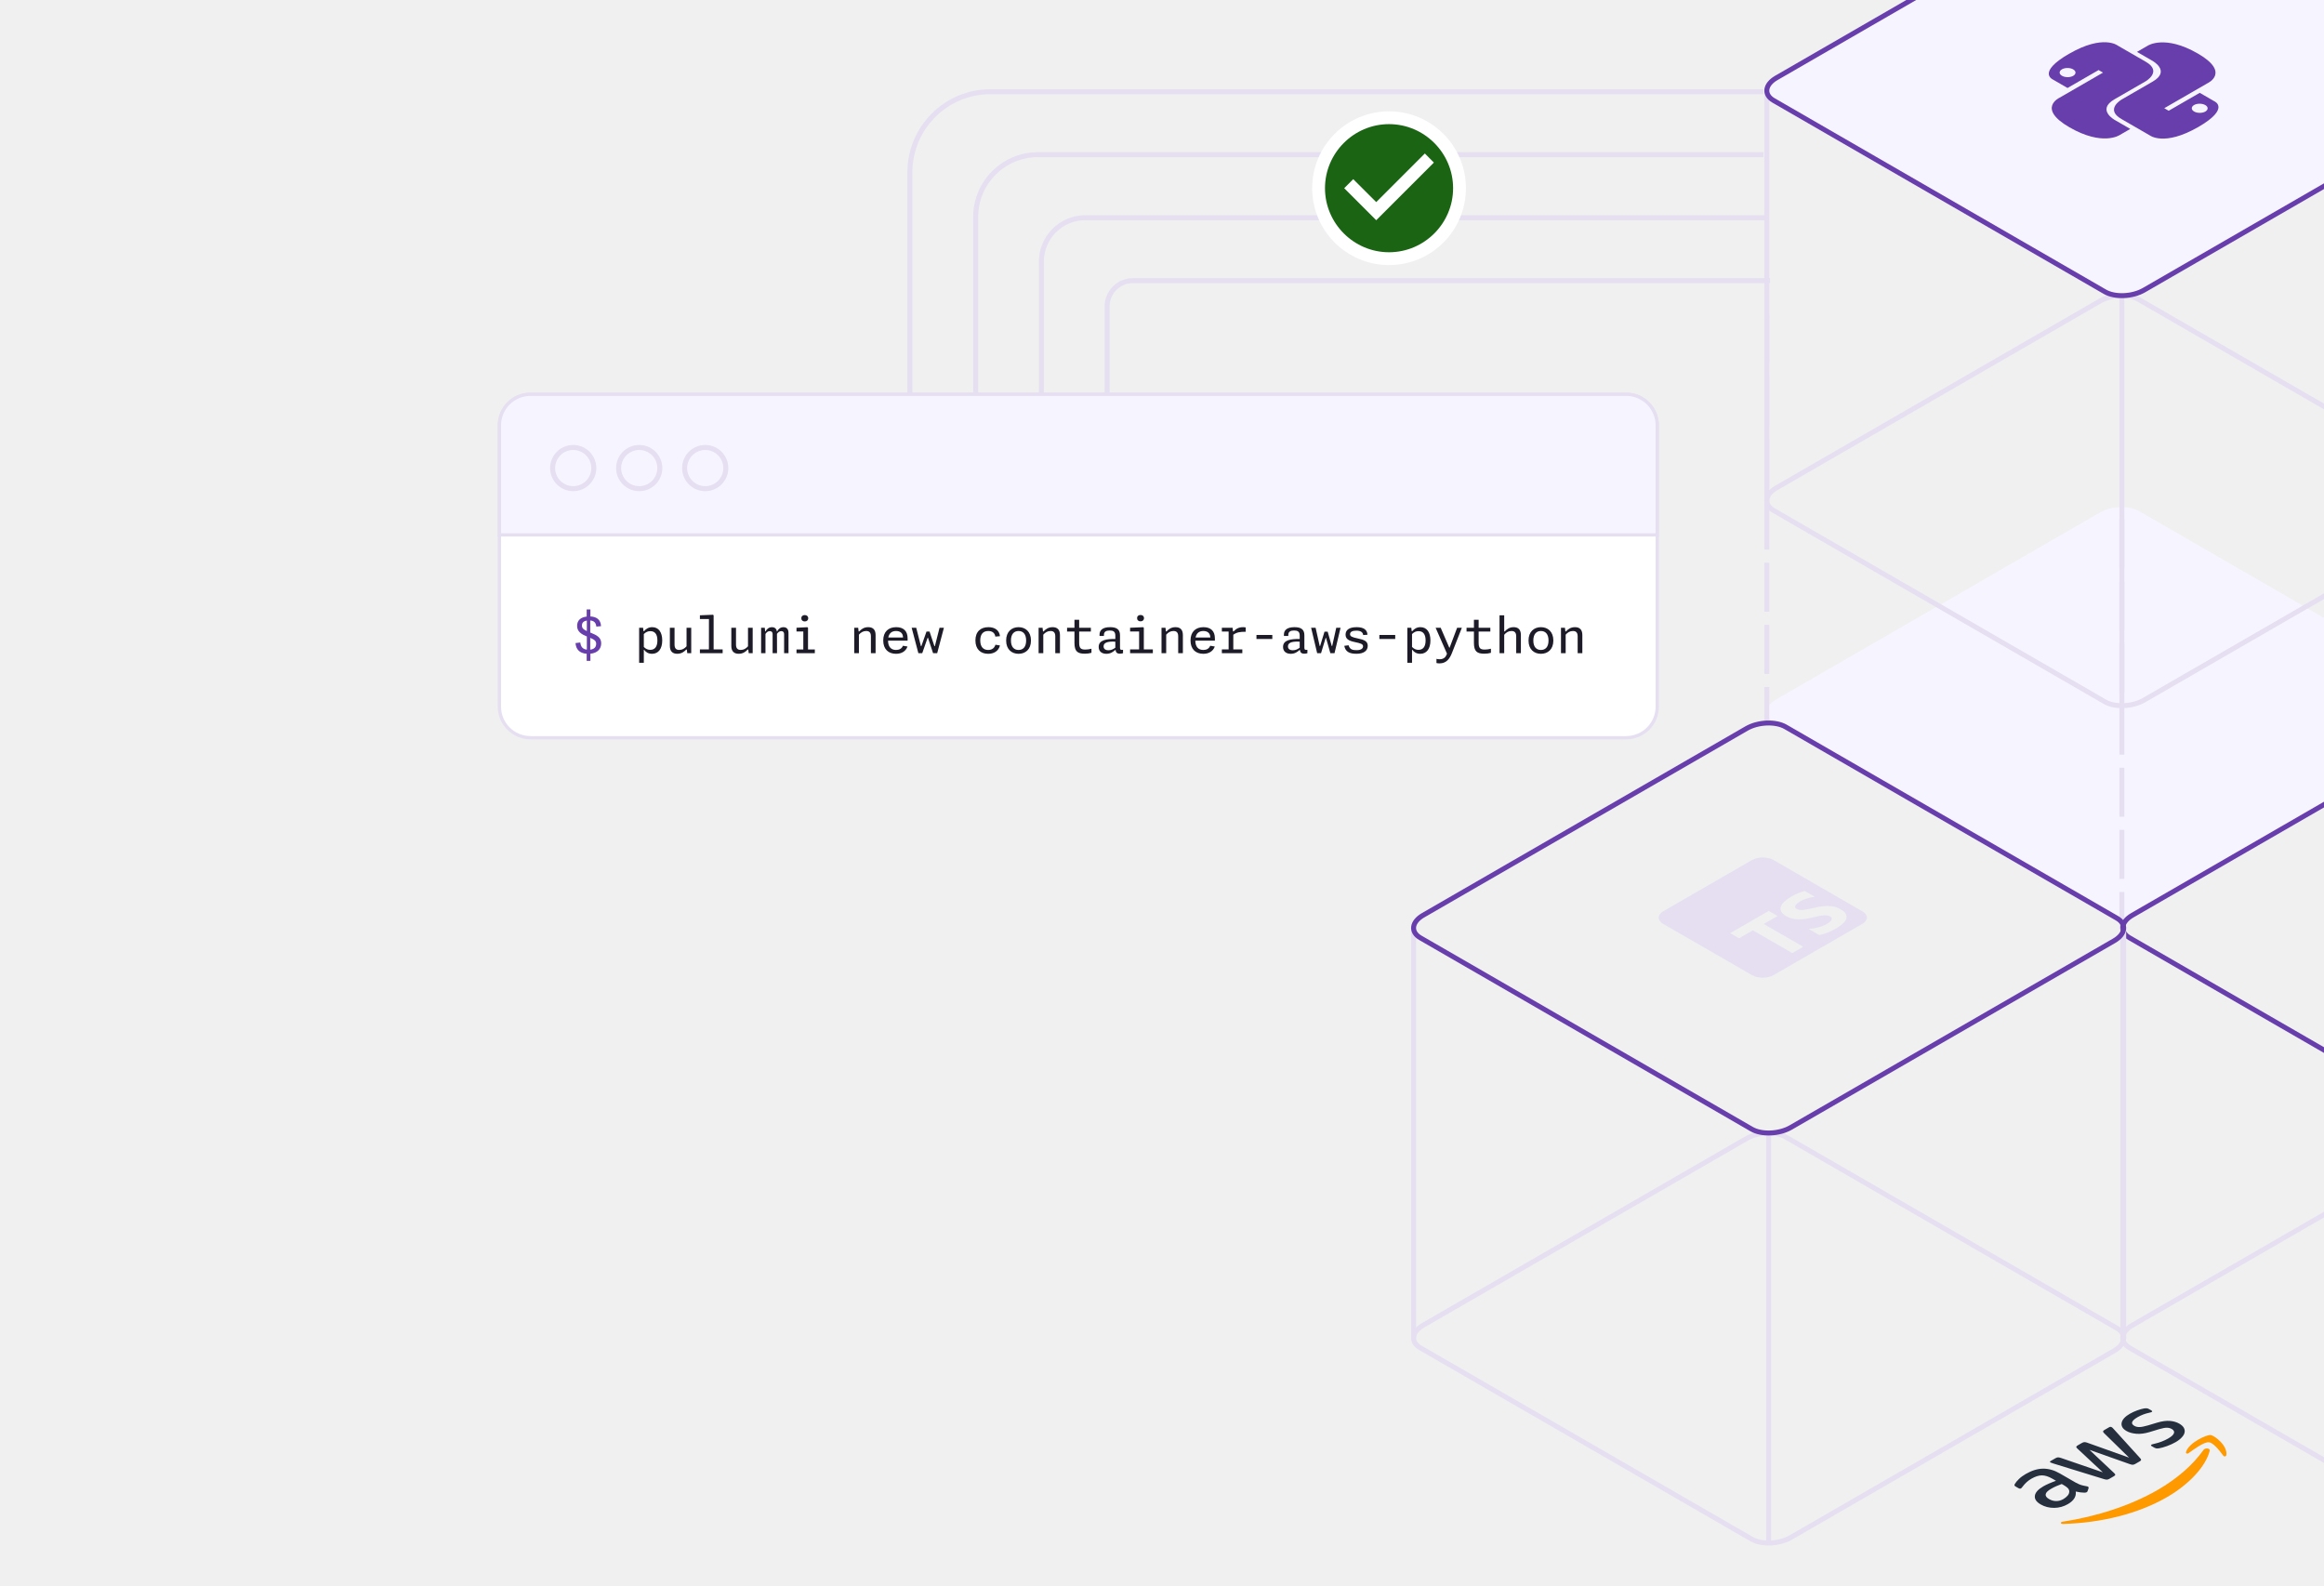
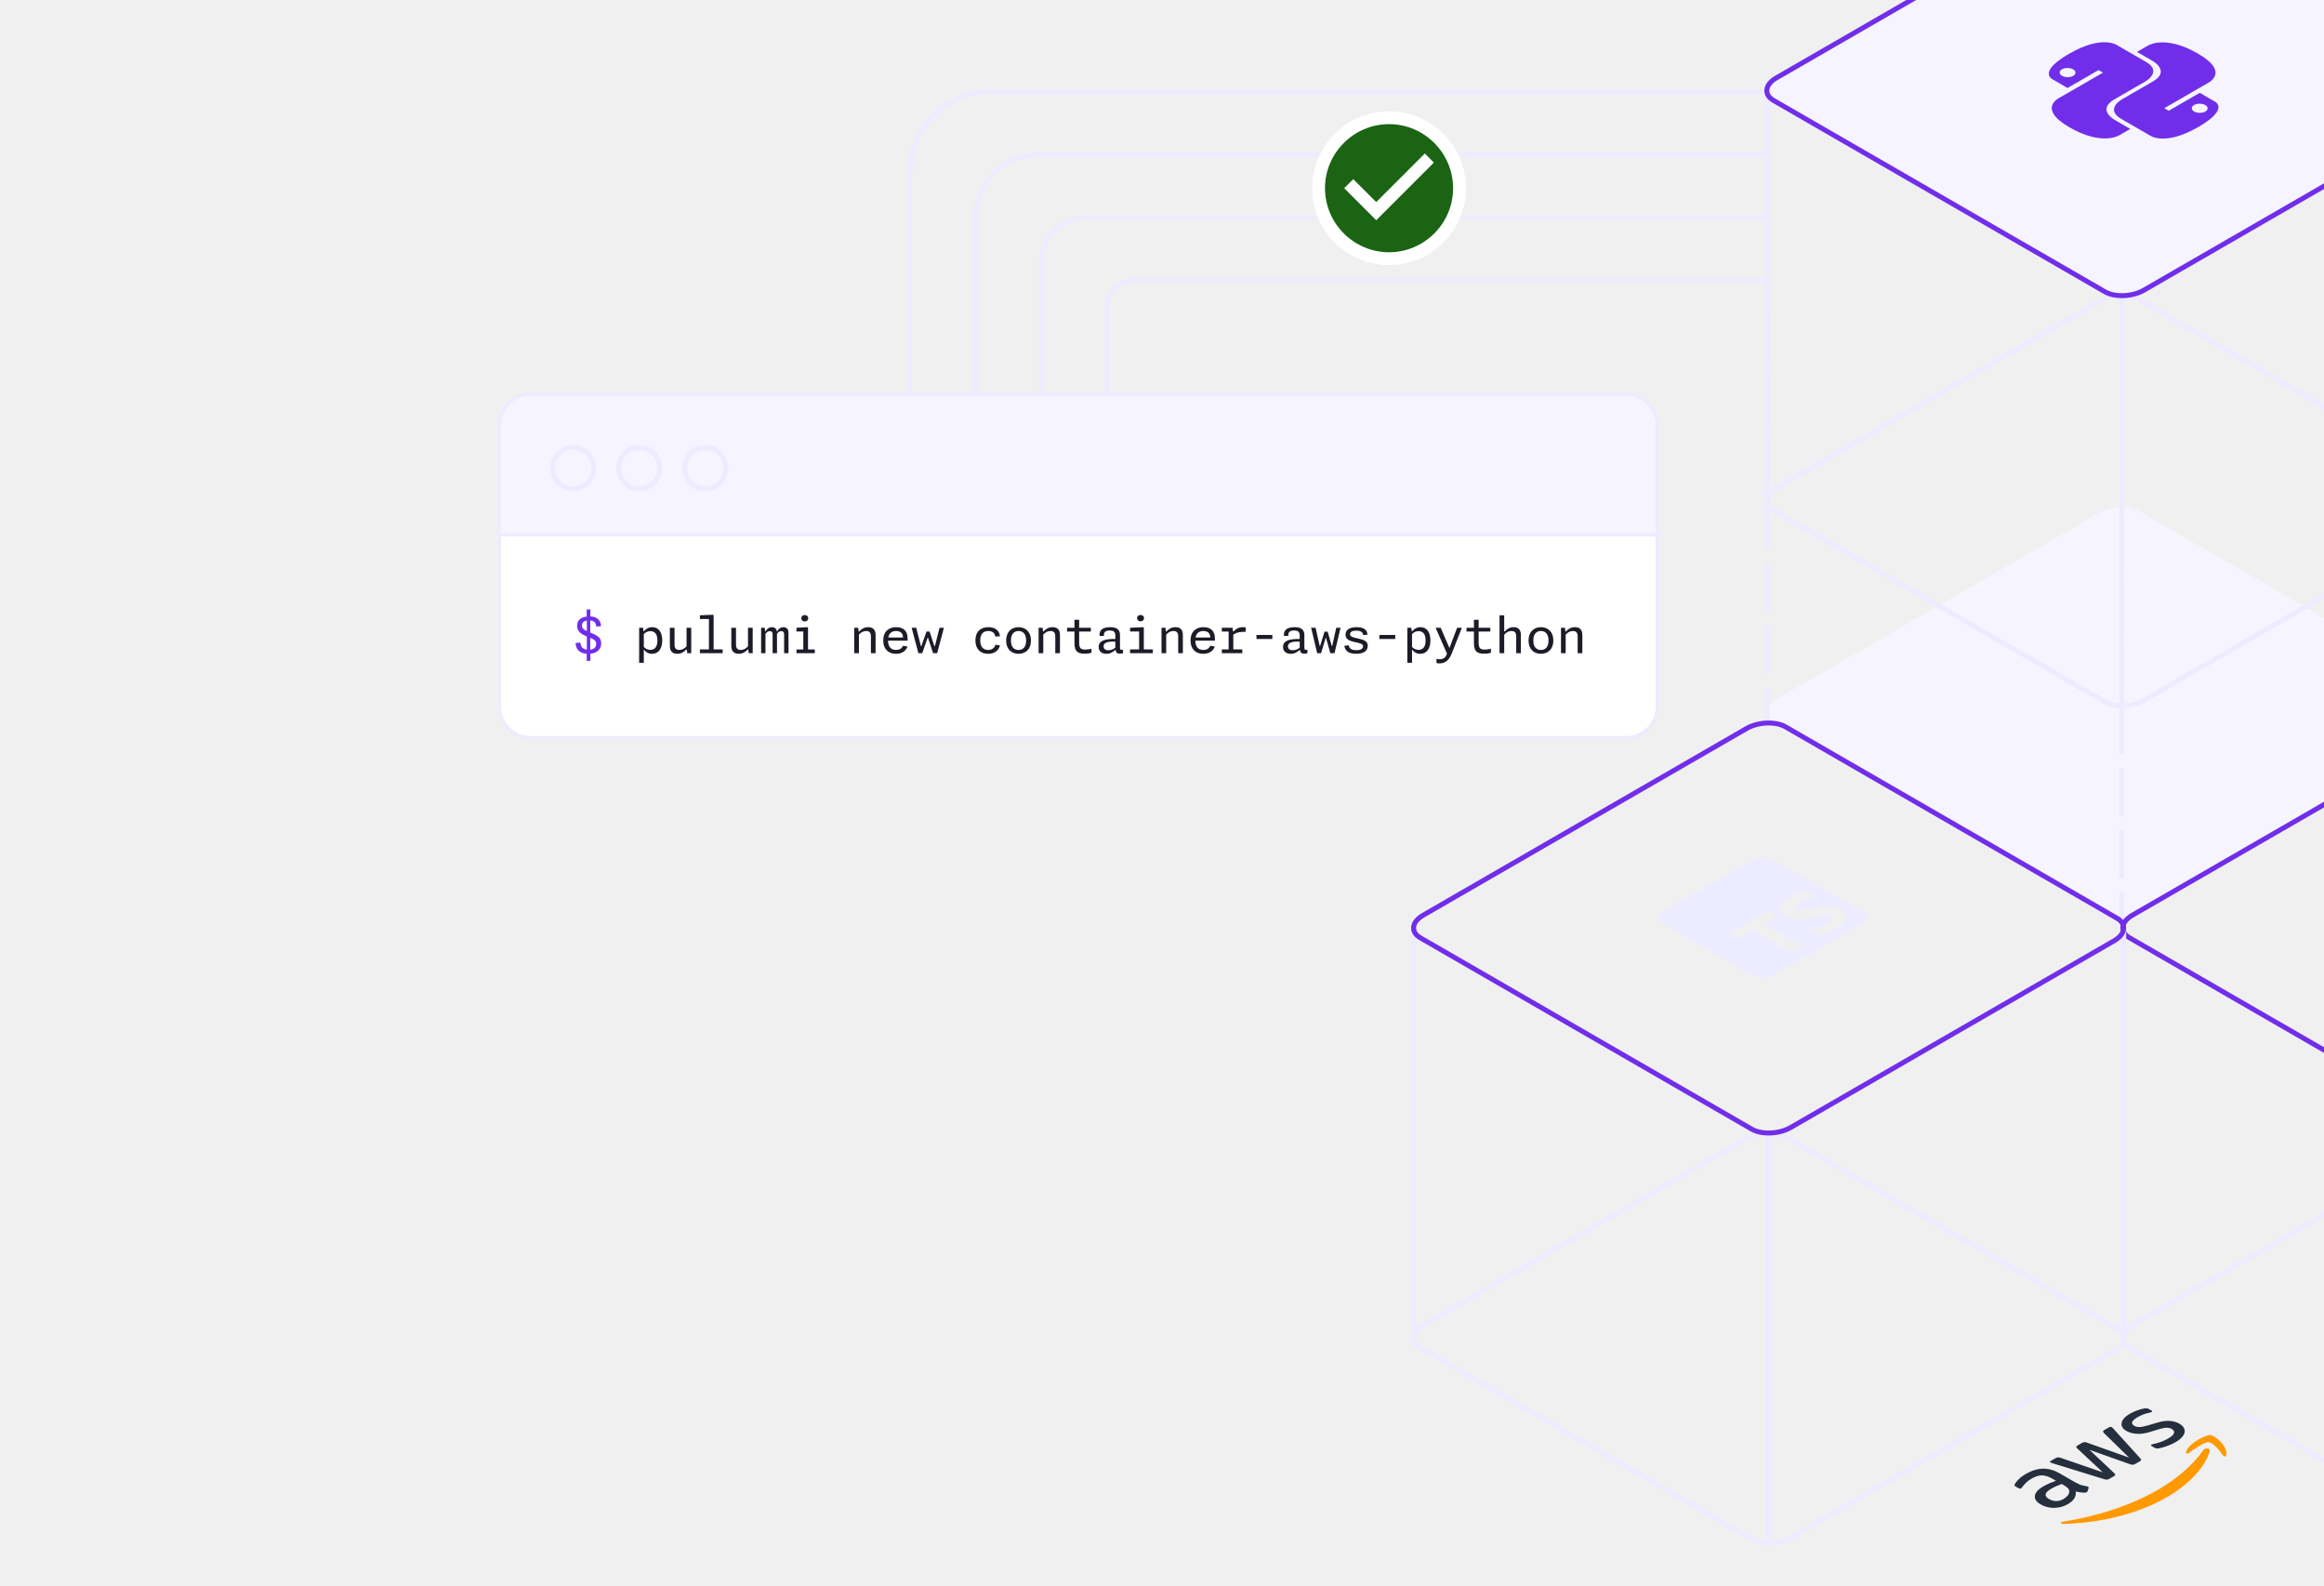
<svg xmlns="http://www.w3.org/2000/svg" width="469" height="320" viewBox="0 0 469 320" fill="none">
  <g clip-path="url(#clip0_1298_155545)">
    <g clip-path="url(#clip1_1298_155545)">
      <g clip-path="url(#clip2_1298_155545)">
        <path d="M424.784 184.283L357.919 145.679C355.899 144.511 356.153 142.476 358.484 141.126L423.75 103.446C426.082 102.1 429.614 101.952 431.634 103.12L498.5 141.725C500.52 142.893 500.266 144.927 497.935 146.277L432.668 183.958C430.337 185.303 426.804 185.451 424.784 184.283Z" fill="#F6F5FF" />
        <g clip-path="url(#clip3_1298_155545)">
          <path d="M418.998 299.22C419.375 299.437 419.722 299.59 420.017 299.678C420.323 299.761 420.669 299.843 421.077 299.914C421.209 299.931 421.311 299.967 421.382 300.008C421.484 300.067 421.525 300.161 421.495 300.296L421.281 300.914C421.25 301.002 421.189 301.073 421.107 301.12C421.005 301.178 420.853 301.208 420.659 301.214C420.364 301.208 420.078 301.184 419.813 301.149C419.538 301.108 419.243 301.055 418.896 300.984C419.039 301.984 418.509 302.831 417.307 303.526C416.451 304.02 415.523 304.273 414.535 304.279C413.547 304.284 412.64 304.055 411.825 303.584C410.958 303.084 410.561 302.502 410.653 301.837C410.744 301.173 411.305 300.543 412.354 299.937C412.701 299.737 413.088 299.549 413.516 299.361C413.944 299.173 414.413 298.996 414.912 298.814L414.168 298.384C413.394 297.937 412.691 297.72 412.059 297.72C411.417 297.725 410.714 297.955 409.929 298.408C409.573 298.614 409.247 298.849 408.961 299.12C408.676 299.39 408.421 299.667 408.207 299.955C408.115 300.09 408.034 300.184 407.983 300.237C407.932 300.29 407.891 300.325 407.851 300.349C407.708 300.431 407.535 300.414 407.321 300.29L406.821 300.002C406.658 299.908 406.556 299.825 406.536 299.755C406.516 299.684 406.536 299.59 406.607 299.467C406.781 299.155 407.056 298.82 407.433 298.461C407.8 298.096 408.268 297.755 408.829 297.431C410.041 296.731 411.203 296.378 412.324 296.367C413.435 296.361 414.555 296.678 415.676 297.325L418.978 299.231L418.998 299.22ZM416.41 302.502C416.746 302.308 417.031 302.073 417.276 301.79C417.521 301.508 417.622 301.19 417.592 300.855C417.561 300.649 417.47 300.455 417.286 300.278C417.103 300.102 416.848 299.908 416.502 299.708L416.074 299.461C415.707 299.59 415.33 299.737 414.963 299.902C414.596 300.067 414.26 300.237 413.944 300.42C413.261 300.814 412.894 301.178 412.833 301.531C412.772 301.884 412.996 302.202 413.506 302.496C413.985 302.773 414.464 302.908 414.963 302.902C415.462 302.908 415.941 302.773 416.41 302.502ZM425.693 298.414C425.509 298.52 425.356 298.572 425.204 298.578C425.061 298.59 424.847 298.549 424.592 298.472L414.321 295.308C414.056 295.225 413.893 295.166 413.822 295.125C413.659 295.031 413.648 294.931 413.812 294.837L414.81 294.261C415.004 294.149 415.167 294.09 415.309 294.09C415.452 294.078 415.656 294.125 415.911 294.202L424.368 297.108L419.212 292.296C419.059 292.149 418.988 292.037 419.008 291.955C419.029 291.872 419.131 291.766 419.314 291.66L420.129 291.19C420.323 291.078 420.486 291.019 420.639 291.013C420.781 291.002 420.995 291.043 421.23 291.131L429.667 294.143L424.602 289.184C424.46 289.031 424.399 288.913 424.409 288.837C424.429 288.754 424.521 288.654 424.704 288.549L425.652 288.001C425.815 287.907 425.988 287.901 426.161 288.001C426.212 288.031 426.253 288.066 426.304 288.107C426.355 288.149 426.416 288.207 426.488 288.296L431.908 294.261C432.051 294.413 432.112 294.531 432.092 294.613C432.072 294.696 431.98 294.796 431.807 294.896L430.93 295.402C430.737 295.514 430.574 295.572 430.421 295.578C430.268 295.584 430.064 295.549 429.82 295.455L421.668 292.572L426.661 297.267C426.814 297.414 426.885 297.525 426.875 297.614C426.865 297.702 426.752 297.802 426.569 297.908L425.693 298.414ZM439.062 291.013C438.532 291.319 437.941 291.59 437.309 291.813C436.677 292.037 436.147 292.19 435.73 292.255C435.475 292.296 435.261 292.302 435.128 292.272C434.996 292.243 434.874 292.196 434.782 292.143L434.262 291.843C434.048 291.719 434.028 291.613 434.181 291.525C434.242 291.49 434.313 291.46 434.395 291.437C434.476 291.413 434.609 291.384 434.751 291.349C435.251 291.237 435.75 291.09 436.229 290.907C436.718 290.719 437.156 290.513 437.564 290.278C438.206 289.907 438.593 289.554 438.715 289.225C438.837 288.896 438.695 288.601 438.277 288.36C437.992 288.196 437.666 288.113 437.289 288.107C436.912 288.101 436.392 288.201 435.73 288.396L433.794 288.984C432.815 289.278 431.919 289.396 431.124 289.325C430.339 289.26 429.667 289.072 429.137 288.766C428.709 288.519 428.424 288.249 428.281 287.954C428.138 287.66 428.098 287.354 428.179 287.048C428.25 286.737 428.424 286.437 428.709 286.131C428.994 285.825 429.371 285.548 429.82 285.29C430.044 285.16 430.288 285.031 430.543 284.919C430.808 284.801 431.063 284.701 431.317 284.601C431.572 284.513 431.817 284.431 432.061 284.36C432.306 284.29 432.51 284.242 432.673 284.219C432.897 284.184 433.08 284.172 433.233 284.19C433.376 284.201 433.518 284.248 433.661 284.331L434.14 284.607C434.354 284.731 434.385 284.842 434.232 284.931C434.15 284.978 433.977 285.031 433.722 285.084C432.876 285.266 432.092 285.566 431.368 285.984C430.788 286.319 430.421 286.637 430.298 286.931C430.176 287.225 430.309 287.49 430.726 287.731C431.012 287.896 431.358 287.978 431.756 287.972C432.153 287.966 432.724 287.86 433.437 287.648L435.342 287.078C436.31 286.79 437.166 286.672 437.9 286.731C438.634 286.79 439.265 286.978 439.795 287.284C440.233 287.537 440.539 287.819 440.712 288.119C440.875 288.425 440.937 288.743 440.865 289.066C440.804 289.396 440.61 289.719 440.305 290.049C439.989 290.396 439.581 290.713 439.062 291.013Z" fill="#252F3E" />
          <path fill-rule="evenodd" clip-rule="evenodd" d="M445.939 292.76C445.063 296.125 441.507 299.696 437.319 302.114C431.45 305.502 423.991 307.302 416.389 307.526C415.788 307.543 415.686 307.155 416.287 307.067C423.115 306.02 429.962 303.82 435.475 300.637C439.194 298.49 442.506 295.684 444.676 292.596C444.982 292.125 446.082 292.207 445.939 292.76Z" fill="#FF9900" />
          <path fill-rule="evenodd" clip-rule="evenodd" d="M445.745 291.037C444.767 290.966 442.648 292.519 441.69 293.225C441.405 293.437 441.068 293.301 441.15 293.007C441.721 291.125 445.256 289.531 446.072 289.578C446.897 289.631 449.577 291.719 449.291 293.625C449.251 293.919 448.863 294.001 448.68 293.754C448.079 292.937 446.713 291.101 445.745 291.037Z" fill="#FF9900" />
        </g>
-         <path d="M356.555 63.389V146.127" stroke="#E5DFF1" stroke-miterlimit="10" stroke-dasharray="9.9 2.64" />
-         <path d="M428.207 104.756V187.499" stroke="#E5DFF1" stroke-miterlimit="10" stroke-dasharray="9.9 2.64" />
-         <path d="M496.621 310.585L429.756 271.98C427.736 270.812 427.989 268.778 430.321 267.428L495.587 229.747C497.918 228.402 501.451 228.254 503.471 229.422L570.336 268.026C572.356 269.194 572.103 271.229 569.772 272.578L504.505 310.259C502.174 311.604 498.641 311.753 496.621 310.585Z" stroke="#E5DFF1" stroke-miterlimit="10" />
-         <path d="M428.392 187.265V270.003" stroke="#E5DFF1" stroke-miterlimit="10" />
-         <path d="M496.621 227.847L429.756 189.242C427.736 188.074 427.989 186.04 430.321 184.69L495.587 147.009C497.918 145.664 501.451 145.516 503.471 146.684L570.336 185.288C572.356 186.456 572.103 188.491 569.772 189.84L504.505 227.521C502.174 228.866 498.641 229.015 496.621 227.847Z" stroke="#673EAC" stroke-miterlimit="10" />
-         <path d="M353.499 310.585L286.633 271.98C284.613 270.812 284.867 268.778 287.198 267.428L352.465 229.747C354.796 228.402 358.328 228.254 360.348 229.422L427.214 268.026C429.234 269.194 428.98 271.229 426.649 272.578L361.382 310.259C359.051 311.604 355.519 311.753 353.499 310.585Z" stroke="#E5DFF1" stroke-miterlimit="10" />
-         <path d="M285.269 187.265V270.003" stroke="#E5DFF1" stroke-miterlimit="10" />
-         <path d="M428.579 187.265V270.003" stroke="#E5DFF1" stroke-miterlimit="10" />
-         <path d="M356.922 228.632V311.375" stroke="#E5DFF1" stroke-miterlimit="10" />
-         <path d="M353.499 227.847L286.634 189.242C284.614 188.074 284.867 186.04 287.199 184.69L352.465 147.009C354.796 145.664 358.329 145.516 360.349 146.684L427.214 185.288C429.234 186.456 428.981 188.491 426.65 189.84L361.383 227.521C359.052 228.866 355.519 229.015 353.499 227.847Z" stroke="#673EAC" stroke-miterlimit="10" />
-         <path d="M424.785 141.612L357.919 103.007C355.899 101.839 356.153 99.805 358.484 98.455L423.751 60.774C426.082 59.429 429.615 59.28 431.635 60.448L498.5 99.053C500.52 100.221 500.266 102.255 497.935 103.605L432.669 141.286C430.337 142.631 426.805 142.779 424.785 141.612Z" stroke="#E5DFF1" stroke-miterlimit="10" />
-         <path d="M356.555 18.292V101.03" stroke="#E5DFF1" stroke-miterlimit="10" />
-         <path d="M428.208 59.658V142.401" stroke="#E5DFF1" stroke-miterlimit="10" />
-         <path d="M353.561 173.555L335.631 183.906C334.431 184.599 334.425 185.725 335.631 186.421L353.561 196.772C354.762 197.465 356.711 197.468 357.917 196.772L375.847 186.421C377.047 185.728 377.053 184.603 375.847 183.906L357.917 173.555C356.716 172.862 354.767 172.859 353.561 173.555ZM358.74 184.84L355.945 186.454L363.907 191.05L361.695 192.327L353.733 187.731L350.949 189.338L349.16 188.305L356.951 183.807L358.74 184.84ZM372.509 184.454C372.675 184.787 372.692 185.121 372.566 185.457C372.44 185.794 372.195 186.127 371.823 186.454C371.452 186.78 371.006 187.097 370.486 187.398C369.966 187.698 369.394 187.975 368.817 188.203C368.239 188.43 367.685 188.592 367.153 188.694L364.976 187.437C365.702 187.401 366.376 187.295 367.005 187.124C367.634 186.952 368.182 186.728 368.657 186.454C368.931 186.295 369.154 186.14 369.308 185.992C369.463 185.843 369.565 185.705 369.623 185.573C369.674 185.444 369.668 185.322 369.617 185.213C369.565 185.104 369.468 185.008 369.331 184.929C369.142 184.82 368.914 184.754 368.657 184.731C368.399 184.708 368.114 184.715 367.794 184.748C367.479 184.784 367.131 184.84 366.759 184.923C366.382 185.002 365.982 185.094 365.559 185.2C364.478 185.454 363.524 185.563 362.689 185.51C361.855 185.464 361.118 185.249 360.466 184.873C359.957 184.58 359.626 184.269 359.466 183.939C359.306 183.609 359.277 183.276 359.397 182.936C359.517 182.596 359.746 182.26 360.1 181.93C360.454 181.6 360.889 181.283 361.403 180.986C361.918 180.689 362.392 180.448 362.849 180.257C363.307 180.065 363.758 179.91 364.215 179.792L366.25 180.966C365.97 180.996 365.696 181.042 365.416 181.105C365.136 181.168 364.861 181.24 364.604 181.323C364.341 181.408 364.101 181.501 363.867 181.603C363.638 181.702 363.432 181.808 363.25 181.913C362.998 182.058 362.798 182.2 362.644 182.349C362.484 182.494 362.381 182.633 362.324 182.765C362.266 182.897 362.261 183.019 362.306 183.131C362.352 183.243 362.449 183.345 362.598 183.431C362.764 183.527 362.952 183.583 363.169 183.609C363.387 183.636 363.632 183.632 363.901 183.609C364.175 183.583 364.484 183.537 364.821 183.474C365.159 183.411 365.53 183.322 365.936 183.227C366.49 183.098 367.016 182.992 367.508 182.92C367.999 182.847 368.479 182.814 368.931 182.817C369.383 182.821 369.823 182.877 370.234 182.982C370.651 183.085 371.057 183.253 371.452 183.481C371.995 183.794 372.349 184.118 372.515 184.451L372.509 184.454Z" fill="#E5DFF1" />
-         <path d="M424.784 58.873L357.919 20.269C355.899 19.101 356.153 17.066 358.484 15.717L423.75 -21.964C426.082 -23.309 429.614 -23.458 431.634 -22.29L498.5 16.315C500.52 17.483 500.266 19.517 497.935 20.867L432.668 58.548C430.337 59.893 426.804 60.041 424.784 58.873Z" fill="#F6F5FF" stroke="#673EAC" stroke-miterlimit="10" />
-         <path d="M417.567 10.841C411.005 14.629 414.279 16.043 414.279 16.043L417.244 17.755L423.51 14.137L424.403 14.652L415.659 19.7C415.659 19.7 410.978 21.848 417.635 25.691C424.293 29.535 427.718 27.28 427.718 27.28L429.907 26.016L426.818 24.233C426.818 24.233 423.016 22.173 426.736 20.025L432.948 16.439C432.948 16.439 436.489 14.458 433.044 12.469L427.347 9.18C427.347 9.18 424.43 6.886 417.573 10.845L417.567 10.841ZM416.112 13.987C416.262 13.899 416.434 13.832 416.633 13.789C416.825 13.741 417.031 13.717 417.244 13.721C417.45 13.721 417.663 13.749 417.862 13.792C418.054 13.84 418.225 13.907 418.376 13.995C418.527 14.082 418.644 14.181 418.726 14.292C418.809 14.403 418.85 14.521 418.85 14.648C418.85 14.775 418.809 14.886 418.733 15.001C418.651 15.112 418.541 15.215 418.39 15.302C418.239 15.389 418.068 15.457 417.869 15.5C417.676 15.548 417.47 15.572 417.258 15.568C417.052 15.568 416.839 15.54 416.64 15.496C416.448 15.449 416.276 15.381 416.125 15.294C415.974 15.207 415.858 15.108 415.775 14.997C415.693 14.886 415.652 14.767 415.652 14.64C415.652 14.521 415.693 14.403 415.768 14.288C415.851 14.177 415.961 14.074 416.112 13.987Z" fill="#673EAC" />
-         <path d="M443.6 25.648C450.162 21.86 446.888 20.445 446.888 20.445L443.923 18.733L437.656 22.351L436.764 21.836L445.508 16.788C445.508 16.788 450.189 14.64 443.531 10.797C436.874 6.953 433.449 9.208 433.449 9.208L431.26 10.472L434.348 12.255C434.348 12.255 438.151 14.315 434.431 16.463L428.219 20.049C428.219 20.049 424.678 22.03 428.123 24.019L433.82 27.308C433.82 27.308 436.737 29.602 443.593 25.644L443.6 25.648ZM445.055 22.509C444.904 22.597 444.733 22.664 444.534 22.708C444.341 22.755 444.135 22.779 443.923 22.775C443.717 22.775 443.504 22.747 443.305 22.704C443.113 22.656 442.941 22.589 442.79 22.502C442.639 22.414 442.523 22.315 442.44 22.204C442.358 22.093 442.317 21.975 442.317 21.848C442.317 21.729 442.358 21.61 442.433 21.495C442.516 21.384 442.625 21.281 442.776 21.194C442.927 21.107 443.099 21.04 443.298 20.996C443.49 20.948 443.696 20.925 443.909 20.928C444.115 20.928 444.328 20.956 444.527 21C444.719 21.047 444.89 21.115 445.041 21.202C445.192 21.289 445.309 21.388 445.391 21.499C445.474 21.61 445.515 21.729 445.515 21.856C445.515 21.975 445.474 22.093 445.398 22.208C445.316 22.319 445.206 22.422 445.055 22.509Z" fill="#673EAC" />
-         <path d="M183.622 87.811L183.622 34.782C183.622 25.793 190.902 18.506 199.879 18.506L355.895 18.505" stroke="#E5DFF1" stroke-miterlimit="10" />
-         <path d="M196.895 83.851L196.895 43.792C196.895 36.848 202.525 31.212 209.456 31.212L355.895 31.211" stroke="#E5DFF1" stroke-miterlimit="10" />
-         <path d="M210.155 84.511L210.155 52.815C210.155 47.904 214.122 43.931 219.026 43.931L356.555 43.931" stroke="#E5DFF1" stroke-miterlimit="10" />
-         <path d="M223.429 85.171L223.429 61.818C223.429 58.954 225.753 56.63 228.611 56.63L357.215 56.63" stroke="#E5DFF1" stroke-miterlimit="10" />
+         <path d="M356.555 63.389V146.127" stroke="#edebff" stroke-miterlimit="10" stroke-dasharray="9.9 2.64" />
+         <path d="M428.207 104.756V187.499" stroke="#edebff" stroke-miterlimit="10" stroke-dasharray="9.9 2.64" />
+         <path d="M496.621 310.585L429.756 271.98C427.736 270.812 427.989 268.778 430.321 267.428L495.587 229.747C497.918 228.402 501.451 228.254 503.471 229.422L570.336 268.026C572.356 269.194 572.103 271.229 569.772 272.578L504.505 310.259C502.174 311.604 498.641 311.753 496.621 310.585Z" stroke="#edebff" stroke-miterlimit="10" />
+         <path d="M428.392 187.265V270.003" stroke="#edebff" stroke-miterlimit="10" />
+         <path d="M496.621 227.847L429.756 189.242C427.736 188.074 427.989 186.04 430.321 184.69L495.587 147.009C497.918 145.664 501.451 145.516 503.471 146.684L570.336 185.288C572.356 186.456 572.103 188.491 569.772 189.84L504.505 227.521C502.174 228.866 498.641 229.015 496.621 227.847Z" stroke="#702eea" stroke-miterlimit="10" />
+         <path d="M353.499 310.585L286.633 271.98C284.613 270.812 284.867 268.778 287.198 267.428L352.465 229.747C354.796 228.402 358.328 228.254 360.348 229.422L427.214 268.026C429.234 269.194 428.98 271.229 426.649 272.578L361.382 310.259C359.051 311.604 355.519 311.753 353.499 310.585Z" stroke="#edebff" stroke-miterlimit="10" />
+         <path d="M285.269 187.265V270.003" stroke="#edebff" stroke-miterlimit="10" />
+         <path d="M428.579 187.265V270.003" stroke="#edebff" stroke-miterlimit="10" />
+         <path d="M356.922 228.632V311.375" stroke="#edebff" stroke-miterlimit="10" />
+         <path d="M353.499 227.847L286.634 189.242C284.614 188.074 284.867 186.04 287.199 184.69L352.465 147.009C354.796 145.664 358.329 145.516 360.349 146.684L427.214 185.288C429.234 186.456 428.981 188.491 426.65 189.84L361.383 227.521C359.052 228.866 355.519 229.015 353.499 227.847Z" stroke="#702eea" stroke-miterlimit="10" />
+         <path d="M424.785 141.612L357.919 103.007C355.899 101.839 356.153 99.805 358.484 98.455L423.751 60.774C426.082 59.429 429.615 59.28 431.635 60.448L498.5 99.053C500.52 100.221 500.266 102.255 497.935 103.605L432.669 141.286C430.337 142.631 426.805 142.779 424.785 141.612Z" stroke="#edebff" stroke-miterlimit="10" />
+         <path d="M356.555 18.292V101.03" stroke="#edebff" stroke-miterlimit="10" />
+         <path d="M428.208 59.658V142.401" stroke="#edebff" stroke-miterlimit="10" />
+         <path d="M353.561 173.555L335.631 183.906C334.431 184.599 334.425 185.725 335.631 186.421L353.561 196.772C354.762 197.465 356.711 197.468 357.917 196.772L375.847 186.421C377.047 185.728 377.053 184.603 375.847 183.906L357.917 173.555C356.716 172.862 354.767 172.859 353.561 173.555ZM358.74 184.84L355.945 186.454L363.907 191.05L361.695 192.327L353.733 187.731L350.949 189.338L349.16 188.305L356.951 183.807L358.74 184.84ZM372.509 184.454C372.675 184.787 372.692 185.121 372.566 185.457C372.44 185.794 372.195 186.127 371.823 186.454C371.452 186.78 371.006 187.097 370.486 187.398C369.966 187.698 369.394 187.975 368.817 188.203C368.239 188.43 367.685 188.592 367.153 188.694L364.976 187.437C365.702 187.401 366.376 187.295 367.005 187.124C367.634 186.952 368.182 186.728 368.657 186.454C368.931 186.295 369.154 186.14 369.308 185.992C369.463 185.843 369.565 185.705 369.623 185.573C369.674 185.444 369.668 185.322 369.617 185.213C369.565 185.104 369.468 185.008 369.331 184.929C369.142 184.82 368.914 184.754 368.657 184.731C368.399 184.708 368.114 184.715 367.794 184.748C367.479 184.784 367.131 184.84 366.759 184.923C366.382 185.002 365.982 185.094 365.559 185.2C364.478 185.454 363.524 185.563 362.689 185.51C361.855 185.464 361.118 185.249 360.466 184.873C359.957 184.58 359.626 184.269 359.466 183.939C359.306 183.609 359.277 183.276 359.397 182.936C359.517 182.596 359.746 182.26 360.1 181.93C360.454 181.6 360.889 181.283 361.403 180.986C361.918 180.689 362.392 180.448 362.849 180.257C363.307 180.065 363.758 179.91 364.215 179.792L366.25 180.966C365.97 180.996 365.696 181.042 365.416 181.105C365.136 181.168 364.861 181.24 364.604 181.323C364.341 181.408 364.101 181.501 363.867 181.603C363.638 181.702 363.432 181.808 363.25 181.913C362.998 182.058 362.798 182.2 362.644 182.349C362.484 182.494 362.381 182.633 362.324 182.765C362.266 182.897 362.261 183.019 362.306 183.131C362.352 183.243 362.449 183.345 362.598 183.431C362.764 183.527 362.952 183.583 363.169 183.609C363.387 183.636 363.632 183.632 363.901 183.609C364.175 183.583 364.484 183.537 364.821 183.474C365.159 183.411 365.53 183.322 365.936 183.227C366.49 183.098 367.016 182.992 367.508 182.92C367.999 182.847 368.479 182.814 368.931 182.817C369.383 182.821 369.823 182.877 370.234 182.982C370.651 183.085 371.057 183.253 371.452 183.481C371.995 183.794 372.349 184.118 372.515 184.451L372.509 184.454Z" fill="#edebff" />
+         <path d="M424.784 58.873L357.919 20.269C355.899 19.101 356.153 17.066 358.484 15.717L423.75 -21.964C426.082 -23.309 429.614 -23.458 431.634 -22.29L498.5 16.315C500.52 17.483 500.266 19.517 497.935 20.867L432.668 58.548C430.337 59.893 426.804 60.041 424.784 58.873Z" fill="#F6F5FF" stroke="#702eea" stroke-miterlimit="10" />
+         <path d="M417.567 10.841C411.005 14.629 414.279 16.043 414.279 16.043L417.244 17.755L423.51 14.137L424.403 14.652L415.659 19.7C415.659 19.7 410.978 21.848 417.635 25.691C424.293 29.535 427.718 27.28 427.718 27.28L429.907 26.016L426.818 24.233C426.818 24.233 423.016 22.173 426.736 20.025L432.948 16.439C432.948 16.439 436.489 14.458 433.044 12.469L427.347 9.18C427.347 9.18 424.43 6.886 417.573 10.845L417.567 10.841ZM416.112 13.987C416.262 13.899 416.434 13.832 416.633 13.789C416.825 13.741 417.031 13.717 417.244 13.721C417.45 13.721 417.663 13.749 417.862 13.792C418.054 13.84 418.225 13.907 418.376 13.995C418.527 14.082 418.644 14.181 418.726 14.292C418.809 14.403 418.85 14.521 418.85 14.648C418.85 14.775 418.809 14.886 418.733 15.001C418.651 15.112 418.541 15.215 418.39 15.302C418.239 15.389 418.068 15.457 417.869 15.5C417.676 15.548 417.47 15.572 417.258 15.568C417.052 15.568 416.839 15.54 416.64 15.496C416.448 15.449 416.276 15.381 416.125 15.294C415.974 15.207 415.858 15.108 415.775 14.997C415.693 14.886 415.652 14.767 415.652 14.64C415.652 14.521 415.693 14.403 415.768 14.288C415.851 14.177 415.961 14.074 416.112 13.987Z" fill="#702eea" />
+         <path d="M443.6 25.648C450.162 21.86 446.888 20.445 446.888 20.445L443.923 18.733L437.656 22.351L436.764 21.836L445.508 16.788C445.508 16.788 450.189 14.64 443.531 10.797C436.874 6.953 433.449 9.208 433.449 9.208L431.26 10.472L434.348 12.255C434.348 12.255 438.151 14.315 434.431 16.463L428.219 20.049C428.219 20.049 424.678 22.03 428.123 24.019L433.82 27.308C433.82 27.308 436.737 29.602 443.593 25.644L443.6 25.648ZM445.055 22.509C444.904 22.597 444.733 22.664 444.534 22.708C444.341 22.755 444.135 22.779 443.923 22.775C443.717 22.775 443.504 22.747 443.305 22.704C443.113 22.656 442.941 22.589 442.79 22.502C442.639 22.414 442.523 22.315 442.44 22.204C442.358 22.093 442.317 21.975 442.317 21.848C442.317 21.729 442.358 21.61 442.433 21.495C442.516 21.384 442.625 21.281 442.776 21.194C442.927 21.107 443.099 21.04 443.298 20.996C443.49 20.948 443.696 20.925 443.909 20.928C444.115 20.928 444.328 20.956 444.527 21C444.719 21.047 444.89 21.115 445.041 21.202C445.192 21.289 445.309 21.388 445.391 21.499C445.474 21.61 445.515 21.729 445.515 21.856C445.515 21.975 445.474 22.093 445.398 22.208C445.316 22.319 445.206 22.422 445.055 22.509Z" fill="#702eea" />
+         <path d="M183.622 87.811L183.622 34.782C183.622 25.793 190.902 18.506 199.879 18.506L355.895 18.505" stroke="#edebff" stroke-miterlimit="10" />
+         <path d="M196.895 83.851L196.895 43.792C196.895 36.848 202.525 31.212 209.456 31.212L355.895 31.211" stroke="#edebff" stroke-miterlimit="10" />
+         <path d="M210.155 84.511L210.155 52.815C210.155 47.904 214.122 43.931 219.026 43.931L356.555 43.931" stroke="#edebff" stroke-miterlimit="10" />
+         <path d="M223.429 85.171L223.429 61.818C223.429 58.954 225.753 56.63 228.611 56.63L357.215 56.63" stroke="#edebff" stroke-miterlimit="10" />
        <rect x="264.808" y="22.466" width="31.023" height="31.023" rx="15.511" fill="white" />
        <path d="M280.319 25.051C273.21 25.051 267.393 30.868 267.393 37.977C267.393 45.086 273.21 50.903 280.319 50.903C287.428 50.903 293.245 45.086 293.245 37.977C293.245 30.868 287.428 25.051 280.319 25.051ZM277.734 44.44L271.271 37.977L273.093 36.154L277.734 40.782L287.545 30.971L289.367 32.807L277.734 44.44Z" fill="#1A6414" />
-         <rect x="100.785" y="79.56" width="233.659" height="69.306" rx="6.271" fill="white" stroke="#E5DFF1" stroke-width="0.66" />
-         <path d="M120.346 126.443C120.256 125.633 119.851 125.268 119.116 125.208V127.638C120.461 128.178 121.326 128.628 121.326 129.813C121.326 130.923 120.596 131.778 119.146 131.913V133.353H118.396V131.923C116.926 131.818 116.226 131.003 116.146 129.768L117.106 129.653C117.206 130.548 117.631 131.003 118.431 131.093V128.438C117.301 127.968 116.466 127.453 116.466 126.298C116.466 125.203 117.166 124.563 118.396 124.423V122.973H119.146V124.398C120.341 124.453 121.231 124.993 121.291 126.358L120.346 126.443ZM117.441 126.223C117.441 126.753 117.726 127.023 118.431 127.348V125.228C117.771 125.323 117.441 125.663 117.441 126.223ZM119.116 131.093C119.911 131.003 120.311 130.578 120.311 129.918C120.311 129.313 119.906 129.048 119.116 128.718V131.093Z" fill="#673EAC" />
+         <rect x="100.785" y="79.56" width="233.659" height="69.306" rx="6.271" fill="white" stroke="#edebff" stroke-width="0.66" />
+         <path d="M120.346 126.443C120.256 125.633 119.851 125.268 119.116 125.208V127.638C120.461 128.178 121.326 128.628 121.326 129.813C121.326 130.923 120.596 131.778 119.146 131.913V133.353H118.396V131.923C116.926 131.818 116.226 131.003 116.146 129.768L117.106 129.653C117.206 130.548 117.631 131.003 118.431 131.093V128.438C117.301 127.968 116.466 127.453 116.466 126.298C116.466 125.203 117.166 124.563 118.396 124.423V122.973H119.146V124.398C120.341 124.453 121.231 124.993 121.291 126.358L120.346 126.443ZM117.441 126.223C117.441 126.753 117.726 127.023 118.431 127.348V125.228C117.771 125.323 117.441 125.663 117.441 126.223ZM119.116 131.093C119.911 131.003 120.311 130.578 120.311 129.918C120.311 129.313 119.906 129.048 119.116 128.718V131.093Z" fill="#702eea" />
        <path d="M133.643 129.238C133.643 130.908 132.883 131.933 131.588 131.933C130.833 131.933 130.323 131.588 129.993 131.133H129.928V133.748H128.983V126.678H129.783L129.858 127.358H129.988C130.358 126.903 130.883 126.558 131.628 126.558C132.928 126.558 133.643 127.603 133.643 129.238ZM129.928 130.548C130.348 130.978 130.778 131.133 131.228 131.133C132.143 131.133 132.668 130.513 132.668 129.238C132.668 127.993 132.173 127.363 131.243 127.363C130.783 127.363 130.358 127.518 129.928 127.948V130.548ZM135.184 126.678H136.129V130.098C136.129 130.938 136.564 131.153 137.084 131.153C137.684 131.153 138.164 130.863 138.549 130.418V126.678H139.494V131.813H138.694L138.609 131.078H138.484C138.079 131.508 137.544 131.928 136.674 131.928C135.759 131.928 135.184 131.463 135.184 130.353V126.678ZM141.245 131.813V131.048H143.065L143.07 124.913H141.245V124.163L143.89 124.053L144.015 124.168V131.048H145.835V131.813H141.245ZM147.587 126.678H148.532V130.098C148.532 130.938 148.967 131.153 149.487 131.153C150.087 131.153 150.567 130.863 150.952 130.418V126.678H151.897V131.813H151.097L151.012 131.078H150.887C150.482 131.508 149.947 131.928 149.077 131.928C148.162 131.928 147.587 131.463 147.587 130.353V126.678ZM156.808 131.813H155.918V128.003C155.918 127.493 155.638 127.358 155.353 127.358C154.983 127.358 154.688 127.593 154.478 127.928V131.813H153.598V126.678H154.338L154.413 127.418H154.488C154.738 126.918 155.183 126.563 155.778 126.563C156.323 126.563 156.693 126.838 156.778 127.418H156.828C157.078 126.918 157.503 126.563 158.103 126.563C158.723 126.563 159.118 126.923 159.123 127.698L159.128 131.813H158.238V128.003C158.238 127.493 157.958 127.358 157.668 127.358C157.298 127.358 157.008 127.588 156.798 127.918L156.808 131.813ZM160.739 131.813V131.053H162.114V127.428H160.739V126.678L162.939 126.563L163.064 126.683V131.053H164.439V131.813H160.739ZM162.409 125.403C161.994 125.403 161.709 125.158 161.709 124.758C161.709 124.358 161.994 124.118 162.409 124.118C162.819 124.118 163.104 124.358 163.104 124.758C163.104 125.158 162.819 125.403 162.409 125.403ZM176.701 131.813H175.756V128.388C175.756 127.553 175.321 127.333 174.801 127.333C174.201 127.333 173.721 127.628 173.336 128.073V131.813H172.391V126.678H173.191L173.276 127.413H173.401C173.806 126.978 174.341 126.558 175.211 126.558C176.126 126.558 176.701 127.023 176.701 128.138V131.813ZM178.242 129.238C178.242 127.503 179.277 126.558 180.857 126.558C182.312 126.558 183.162 127.318 183.162 128.828V129.278H179.212C179.227 130.528 179.822 131.158 180.827 131.158C181.482 131.158 181.977 130.893 182.222 130.308L183.142 130.463C182.792 131.423 181.952 131.933 180.822 131.933C179.287 131.933 178.242 131.003 178.242 129.238ZM179.262 128.648H182.237C182.232 127.733 181.632 127.333 180.827 127.333C179.987 127.333 179.427 127.778 179.262 128.648ZM183.979 126.678H184.899L185.849 130.393H185.934L186.974 127.438H187.589L188.574 130.393H188.664L189.604 126.678H190.489L189.129 131.813H188.304L187.269 128.683H187.204L186.114 131.813H185.334L183.979 126.678ZM201.801 130.248C201.516 131.383 200.581 131.933 199.411 131.933C197.896 131.933 196.846 131.013 196.846 129.233C196.846 127.443 197.916 126.558 199.461 126.558C200.716 126.558 201.671 127.143 201.801 128.378L200.866 128.458C200.746 127.668 200.186 127.333 199.436 127.333C198.376 127.333 197.821 128.003 197.821 129.233C197.821 130.533 198.441 131.158 199.416 131.158C200.161 131.158 200.676 130.798 200.886 130.103L201.801 130.248ZM208.057 129.253C208.057 131.053 206.932 131.933 205.552 131.933C204.177 131.933 203.047 131.053 203.047 129.253C203.047 127.458 204.177 126.558 205.552 126.558C206.932 126.558 208.057 127.458 208.057 129.253ZM207.082 129.253C207.082 127.943 206.452 127.333 205.552 127.333C204.652 127.333 204.017 127.943 204.017 129.253C204.017 130.563 204.652 131.158 205.552 131.158C206.452 131.158 207.082 130.563 207.082 129.253ZM213.908 131.813H212.963V128.388C212.963 127.553 212.528 127.333 212.008 127.333C211.408 127.333 210.928 127.628 210.543 128.073V131.813H209.598V126.678H210.398L210.483 127.413H210.608C211.013 126.978 211.548 126.558 212.418 126.558C213.333 126.558 213.908 127.023 213.908 128.138V131.813ZM218.949 131.913C217.464 131.918 216.834 131.463 216.834 129.733V127.443H215.344V126.678H216.834V125.068H217.784V126.678H220.144V127.443H217.784V129.688C217.784 130.803 218.114 131.078 219.029 131.078C219.459 131.078 219.874 131.008 220.264 130.908V131.733C219.884 131.848 219.414 131.913 218.949 131.913ZM224.036 126.558C225.291 126.558 226.026 126.973 226.026 128.183V130.728C226.026 131.098 226.166 131.193 226.636 131.123V131.813C226.401 131.883 226.186 131.913 225.996 131.913C225.376 131.913 225.171 131.583 225.136 131.173H225.046C224.631 131.548 224.106 131.933 223.276 131.933C222.326 131.933 221.721 131.423 221.721 130.548C221.721 129.113 223.336 128.928 225.081 128.938V128.238C225.081 127.413 224.616 127.228 223.936 127.233C223.286 127.238 222.791 127.423 222.781 128.108V128.328H221.896V128.058C221.896 127.178 222.501 126.558 224.036 126.558ZM222.711 130.433C222.711 130.943 223.081 131.218 223.701 131.218C224.241 131.218 224.661 131.008 225.081 130.703V129.493C224.921 129.478 224.756 129.468 224.606 129.468C223.426 129.468 222.711 129.728 222.711 130.433ZM228.062 131.813V131.048H229.882V127.428H228.062V126.678L230.707 126.563L230.832 126.683V131.048H232.652V131.813H228.062ZM230.172 125.383C229.757 125.383 229.472 125.138 229.472 124.738C229.472 124.338 229.757 124.098 230.172 124.098C230.582 124.098 230.867 124.338 230.867 124.738C230.867 125.138 230.582 125.383 230.172 125.383ZM238.713 131.813H237.768V128.388C237.768 127.553 237.333 127.333 236.813 127.333C236.213 127.333 235.733 127.628 235.348 128.073V131.813H234.403V126.678H235.203L235.288 127.413H235.413C235.818 126.978 236.353 126.558 237.223 126.558C238.138 126.558 238.713 127.023 238.713 128.138V131.813ZM240.254 129.238C240.254 127.503 241.289 126.558 242.869 126.558C244.324 126.558 245.174 127.318 245.174 128.828V129.278H241.224C241.239 130.528 241.834 131.158 242.839 131.158C243.494 131.158 243.989 130.893 244.234 130.308L245.154 130.463C244.804 131.423 243.964 131.933 242.834 131.933C241.299 131.933 240.254 131.003 240.254 129.238ZM241.274 128.648H244.249C244.244 127.733 243.644 127.333 242.839 127.333C241.999 127.333 241.439 127.778 241.274 128.648ZM248.745 126.678L248.825 127.408H248.955C249.485 126.858 249.995 126.558 250.895 126.558C251.08 126.558 251.235 126.573 251.39 126.603V127.488C250.25 127.488 249.645 127.563 248.89 128.083V131.048H250.71V131.813H246.58V131.048H247.945V127.443H246.58V126.678H248.745ZM253.562 128.948V128.128H256.762V128.948H253.562ZM261.243 126.558C262.498 126.558 263.233 126.973 263.233 128.183V130.728C263.233 131.098 263.373 131.193 263.843 131.123V131.813C263.608 131.883 263.393 131.913 263.203 131.913C262.583 131.913 262.378 131.583 262.343 131.173H262.253C261.838 131.548 261.313 131.933 260.483 131.933C259.533 131.933 258.928 131.423 258.928 130.548C258.928 129.113 260.543 128.928 262.288 128.938V128.238C262.288 127.413 261.823 127.228 261.143 127.233C260.493 127.238 259.998 127.423 259.988 128.108V128.328H259.103V128.058C259.103 127.178 259.708 126.558 261.243 126.558ZM259.918 130.433C259.918 130.943 260.288 131.218 260.908 131.218C261.448 131.218 261.868 131.008 262.288 130.703V129.493C262.128 129.478 261.963 129.468 261.813 129.468C260.633 129.468 259.918 129.728 259.918 130.433ZM264.594 126.678H265.499L266.324 130.363H266.409L267.294 127.468H267.934L268.759 130.363H268.844L269.664 126.678H270.534L269.314 131.813H268.474L267.599 128.723H267.529L266.594 131.813H265.814L264.594 126.678ZM273.785 126.558C275.14 126.558 275.92 127.048 275.96 128.088L275.1 128.148C275.035 127.563 274.585 127.263 273.72 127.263C272.94 127.263 272.45 127.493 272.45 127.978C272.45 128.418 272.865 128.598 274.01 128.833C275.38 129.113 276.02 129.428 276.02 130.323C276.02 131.288 275.255 131.928 273.745 131.928C272.325 131.928 271.515 131.523 271.285 130.323L272.155 130.213C272.395 131.113 273.05 131.198 273.79 131.198C274.71 131.198 275.075 130.833 275.075 130.428C275.075 129.978 274.645 129.818 273.425 129.568C272.19 129.313 271.545 128.943 271.545 128.063C271.545 127.148 272.24 126.558 273.785 126.558ZM278.366 128.948V128.128H281.566V128.948H278.366ZM288.672 129.238C288.672 130.908 287.912 131.933 286.617 131.933C285.862 131.933 285.352 131.588 285.022 131.133H284.957V133.748H284.012V126.678H284.812L284.887 127.358H285.017C285.387 126.903 285.912 126.558 286.657 126.558C287.957 126.558 288.672 127.603 288.672 129.238ZM284.957 130.548C285.377 130.978 285.807 131.133 286.257 131.133C287.172 131.133 287.697 130.513 287.697 129.238C287.697 127.993 287.202 127.363 286.272 127.363C285.812 127.363 285.387 127.518 284.957 127.948V130.548ZM289.719 126.678H290.739L292.474 130.693H292.544L294.059 126.678H295.014L293.029 131.733C292.554 132.948 291.889 133.868 290.494 133.868C290.259 133.868 290.069 133.838 289.889 133.798V132.953C290.084 133.003 290.284 133.033 290.514 133.033C291.374 133.033 291.749 132.573 291.929 132.118L292.009 131.898L289.719 126.678ZM299.565 131.913C298.08 131.918 297.45 131.463 297.45 129.733V127.443H295.96V126.678H297.45V125.068H298.4V126.678H300.76V127.443H298.4V129.688C298.4 130.803 298.73 131.078 299.645 131.078C300.075 131.078 300.49 131.008 300.88 130.908V131.733C300.5 131.848 300.03 131.913 299.565 131.913ZM303.561 131.813H302.616V124.163H303.561V127.413H303.681C304.081 126.978 304.611 126.558 305.461 126.558C306.361 126.558 306.926 127.023 306.926 128.138V131.813H305.981V128.388C305.981 127.553 305.546 127.333 305.026 127.333C304.416 127.333 303.941 127.633 303.561 128.093V131.813ZM313.477 129.253C313.477 131.053 312.352 131.933 310.972 131.933C309.597 131.933 308.467 131.053 308.467 129.253C308.467 127.458 309.597 126.558 310.972 126.558C312.352 126.558 313.477 127.458 313.477 129.253ZM312.502 129.253C312.502 127.943 311.872 127.333 310.972 127.333C310.072 127.333 309.437 127.943 309.437 129.253C309.437 130.563 310.072 131.158 310.972 131.158C311.872 131.158 312.502 130.563 312.502 129.253ZM319.328 131.813H318.383V128.388C318.383 127.553 317.948 127.333 317.428 127.333C316.828 127.333 316.348 127.628 315.963 128.073V131.813H315.018V126.678H315.818L315.903 127.413H316.028C316.433 126.978 316.968 126.558 317.838 126.558C318.753 126.558 319.328 127.023 319.328 128.138V131.813Z" fill="#1E1B28" />
-         <path d="M107.055 79.56H328.172C331.635 79.56 334.443 82.368 334.443 85.831V107.942H100.785V85.831C100.785 82.368 103.592 79.56 107.055 79.56Z" fill="#F6F5FF" stroke="#E5DFF1" stroke-width="0.66" />
-         <circle cx="115.678" cy="94.454" r="4.156" stroke="#E5DFF1" stroke-width="1.013" />
-         <circle cx="128.999" cy="94.454" r="4.156" stroke="#E5DFF1" stroke-width="1.013" />
-         <circle cx="142.319" cy="94.454" r="4.156" stroke="#E5DFF1" stroke-width="1.013" />
+         <path d="M107.055 79.56H328.172C331.635 79.56 334.443 82.368 334.443 85.831V107.942H100.785V85.831C100.785 82.368 103.592 79.56 107.055 79.56Z" fill="#F6F5FF" stroke="#edebff" stroke-width="0.66" />
+         <circle cx="115.678" cy="94.454" r="4.156" stroke="#edebff" stroke-width="1.013" />
+         <circle cx="128.999" cy="94.454" r="4.156" stroke="#edebff" stroke-width="1.013" />
+         <circle cx="142.319" cy="94.454" r="4.156" stroke="#edebff" stroke-width="1.013" />
      </g>
    </g>
  </g>
  <defs>
    <clipPath id="clip0_1298_155545">
      <rect width="469" height="320" fill="white" />
    </clipPath>
    <clipPath id="clip1_1298_155545">
      <rect width="499" height="361.049" fill="white" transform="translate(79.333 -25.3882)" />
    </clipPath>
    <clipPath id="clip2_1298_155545">
      <rect width="493.72" height="339.927" fill="white" transform="translate(100.455 -24.3982)" />
    </clipPath>
    <clipPath id="clip3_1298_155545">
      <rect width="35.768" height="21.414" fill="white" transform="matrix(0.866041 -0.499972 0.866041 0.499972 403.428 300.396)" />
    </clipPath>
  </defs>
</svg>
